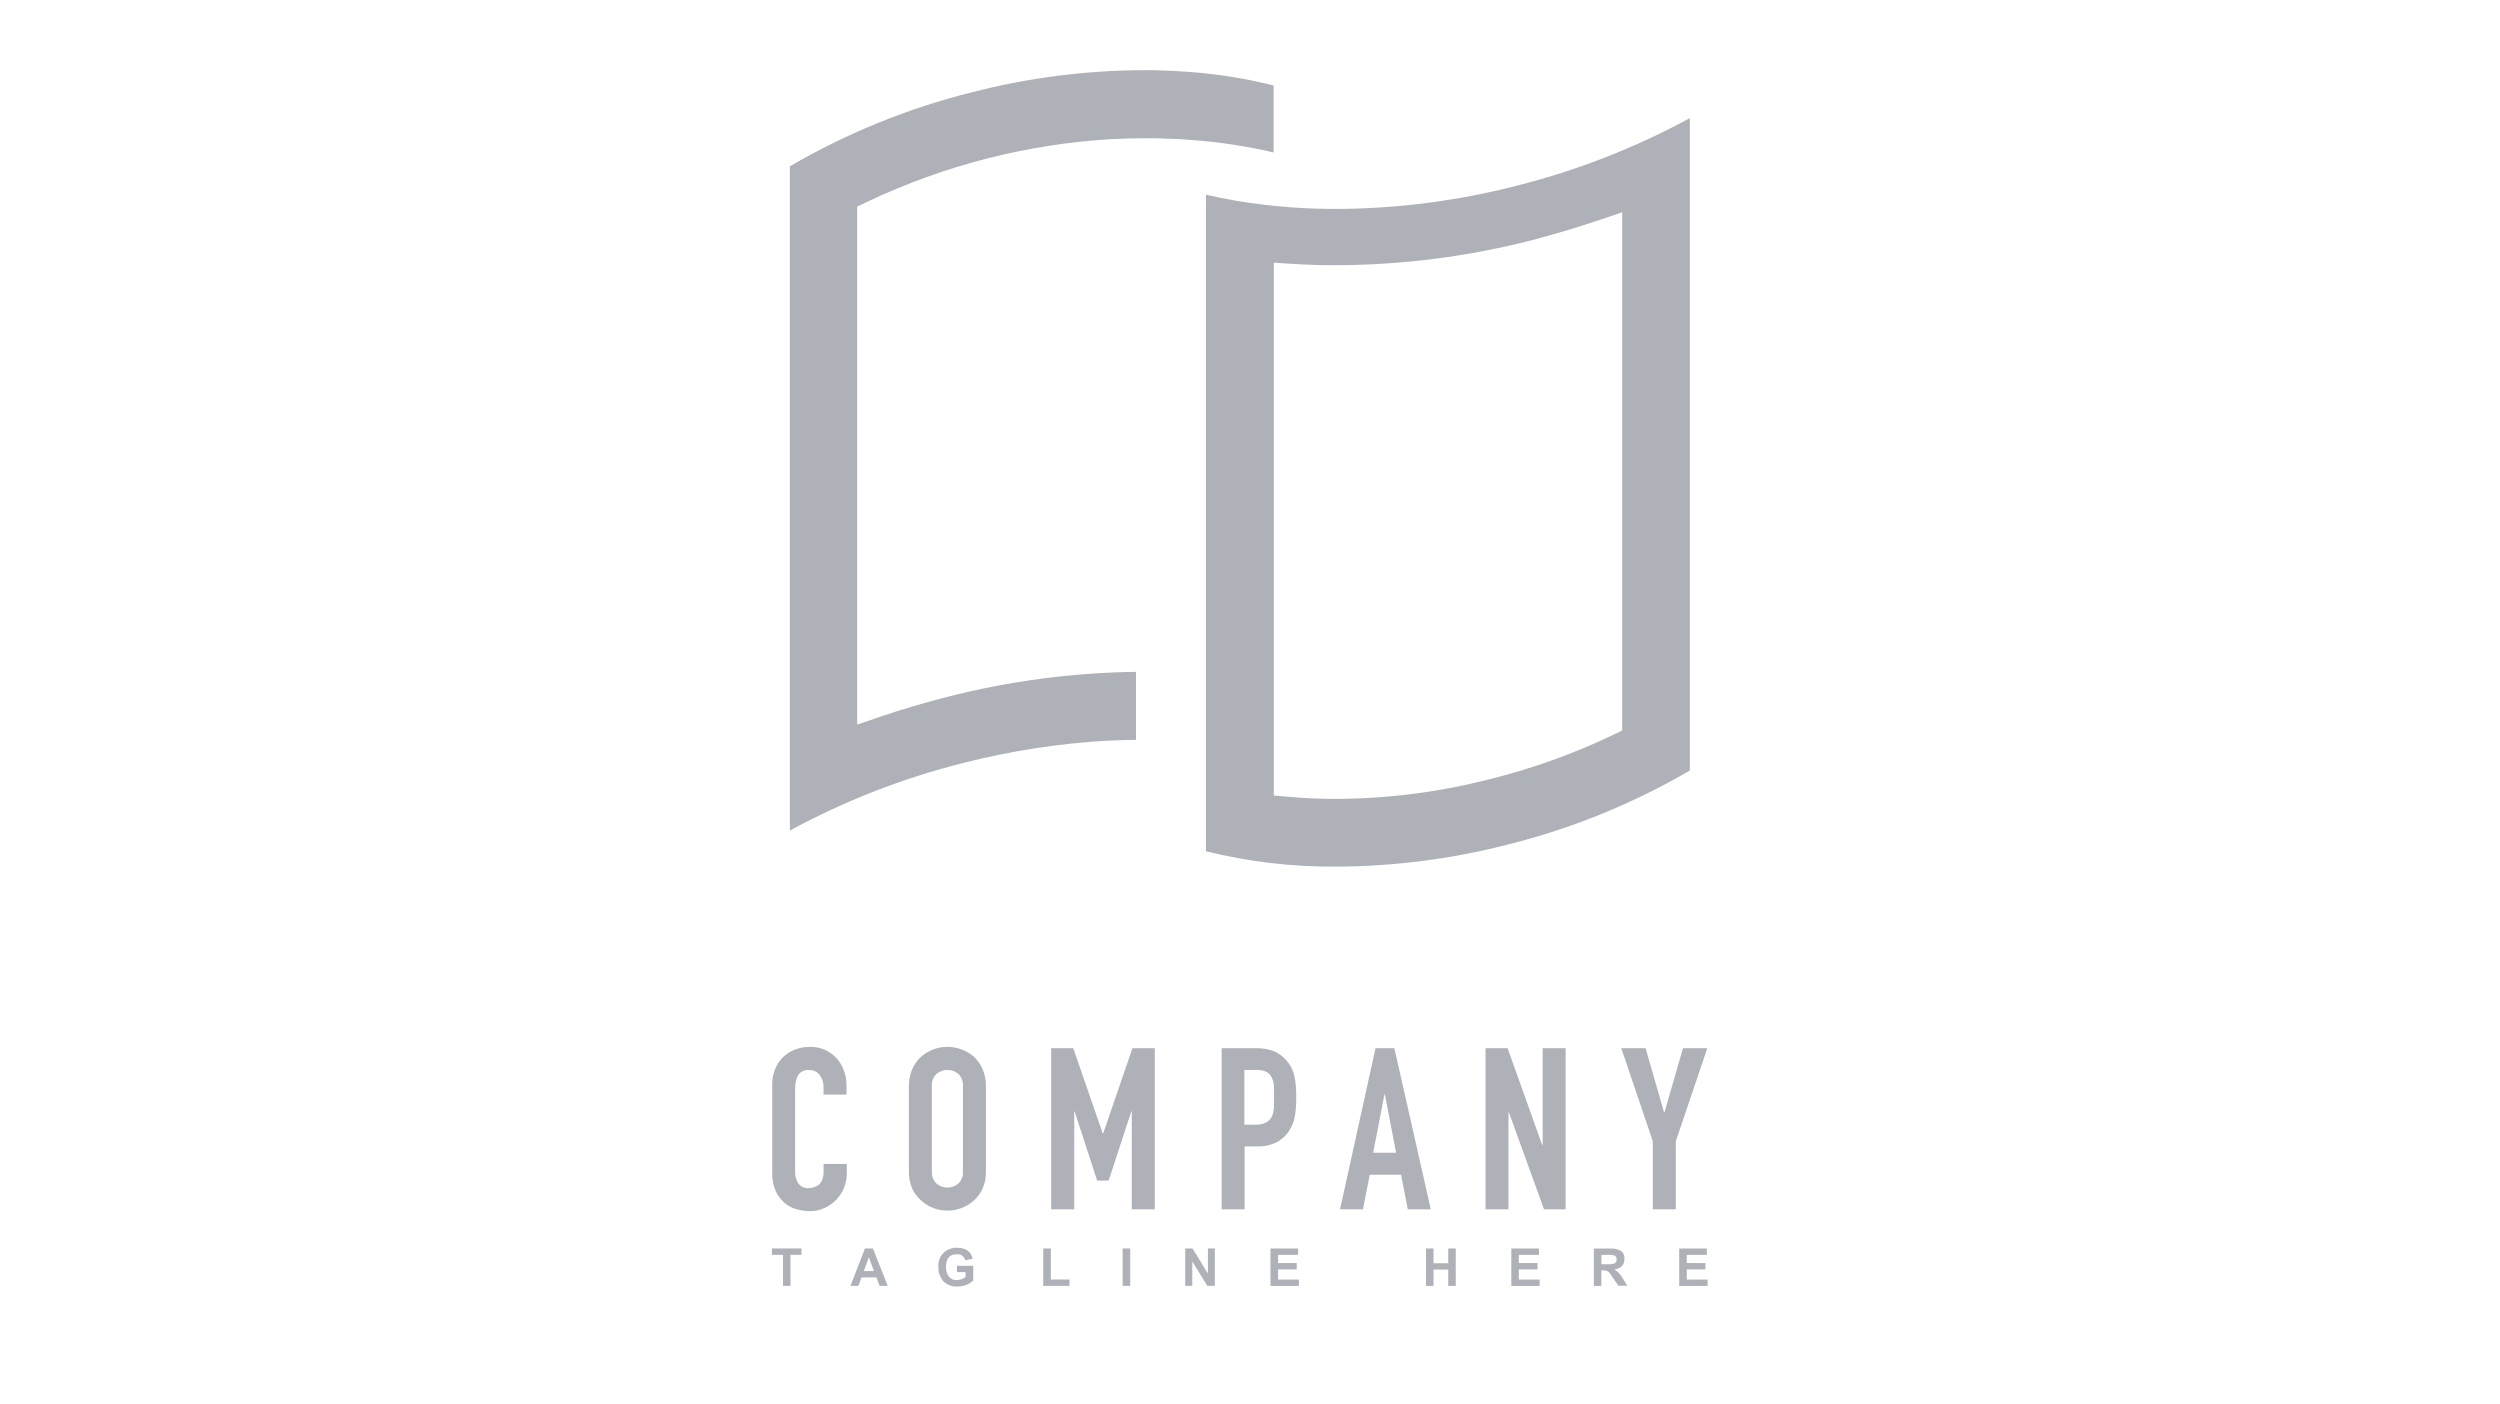
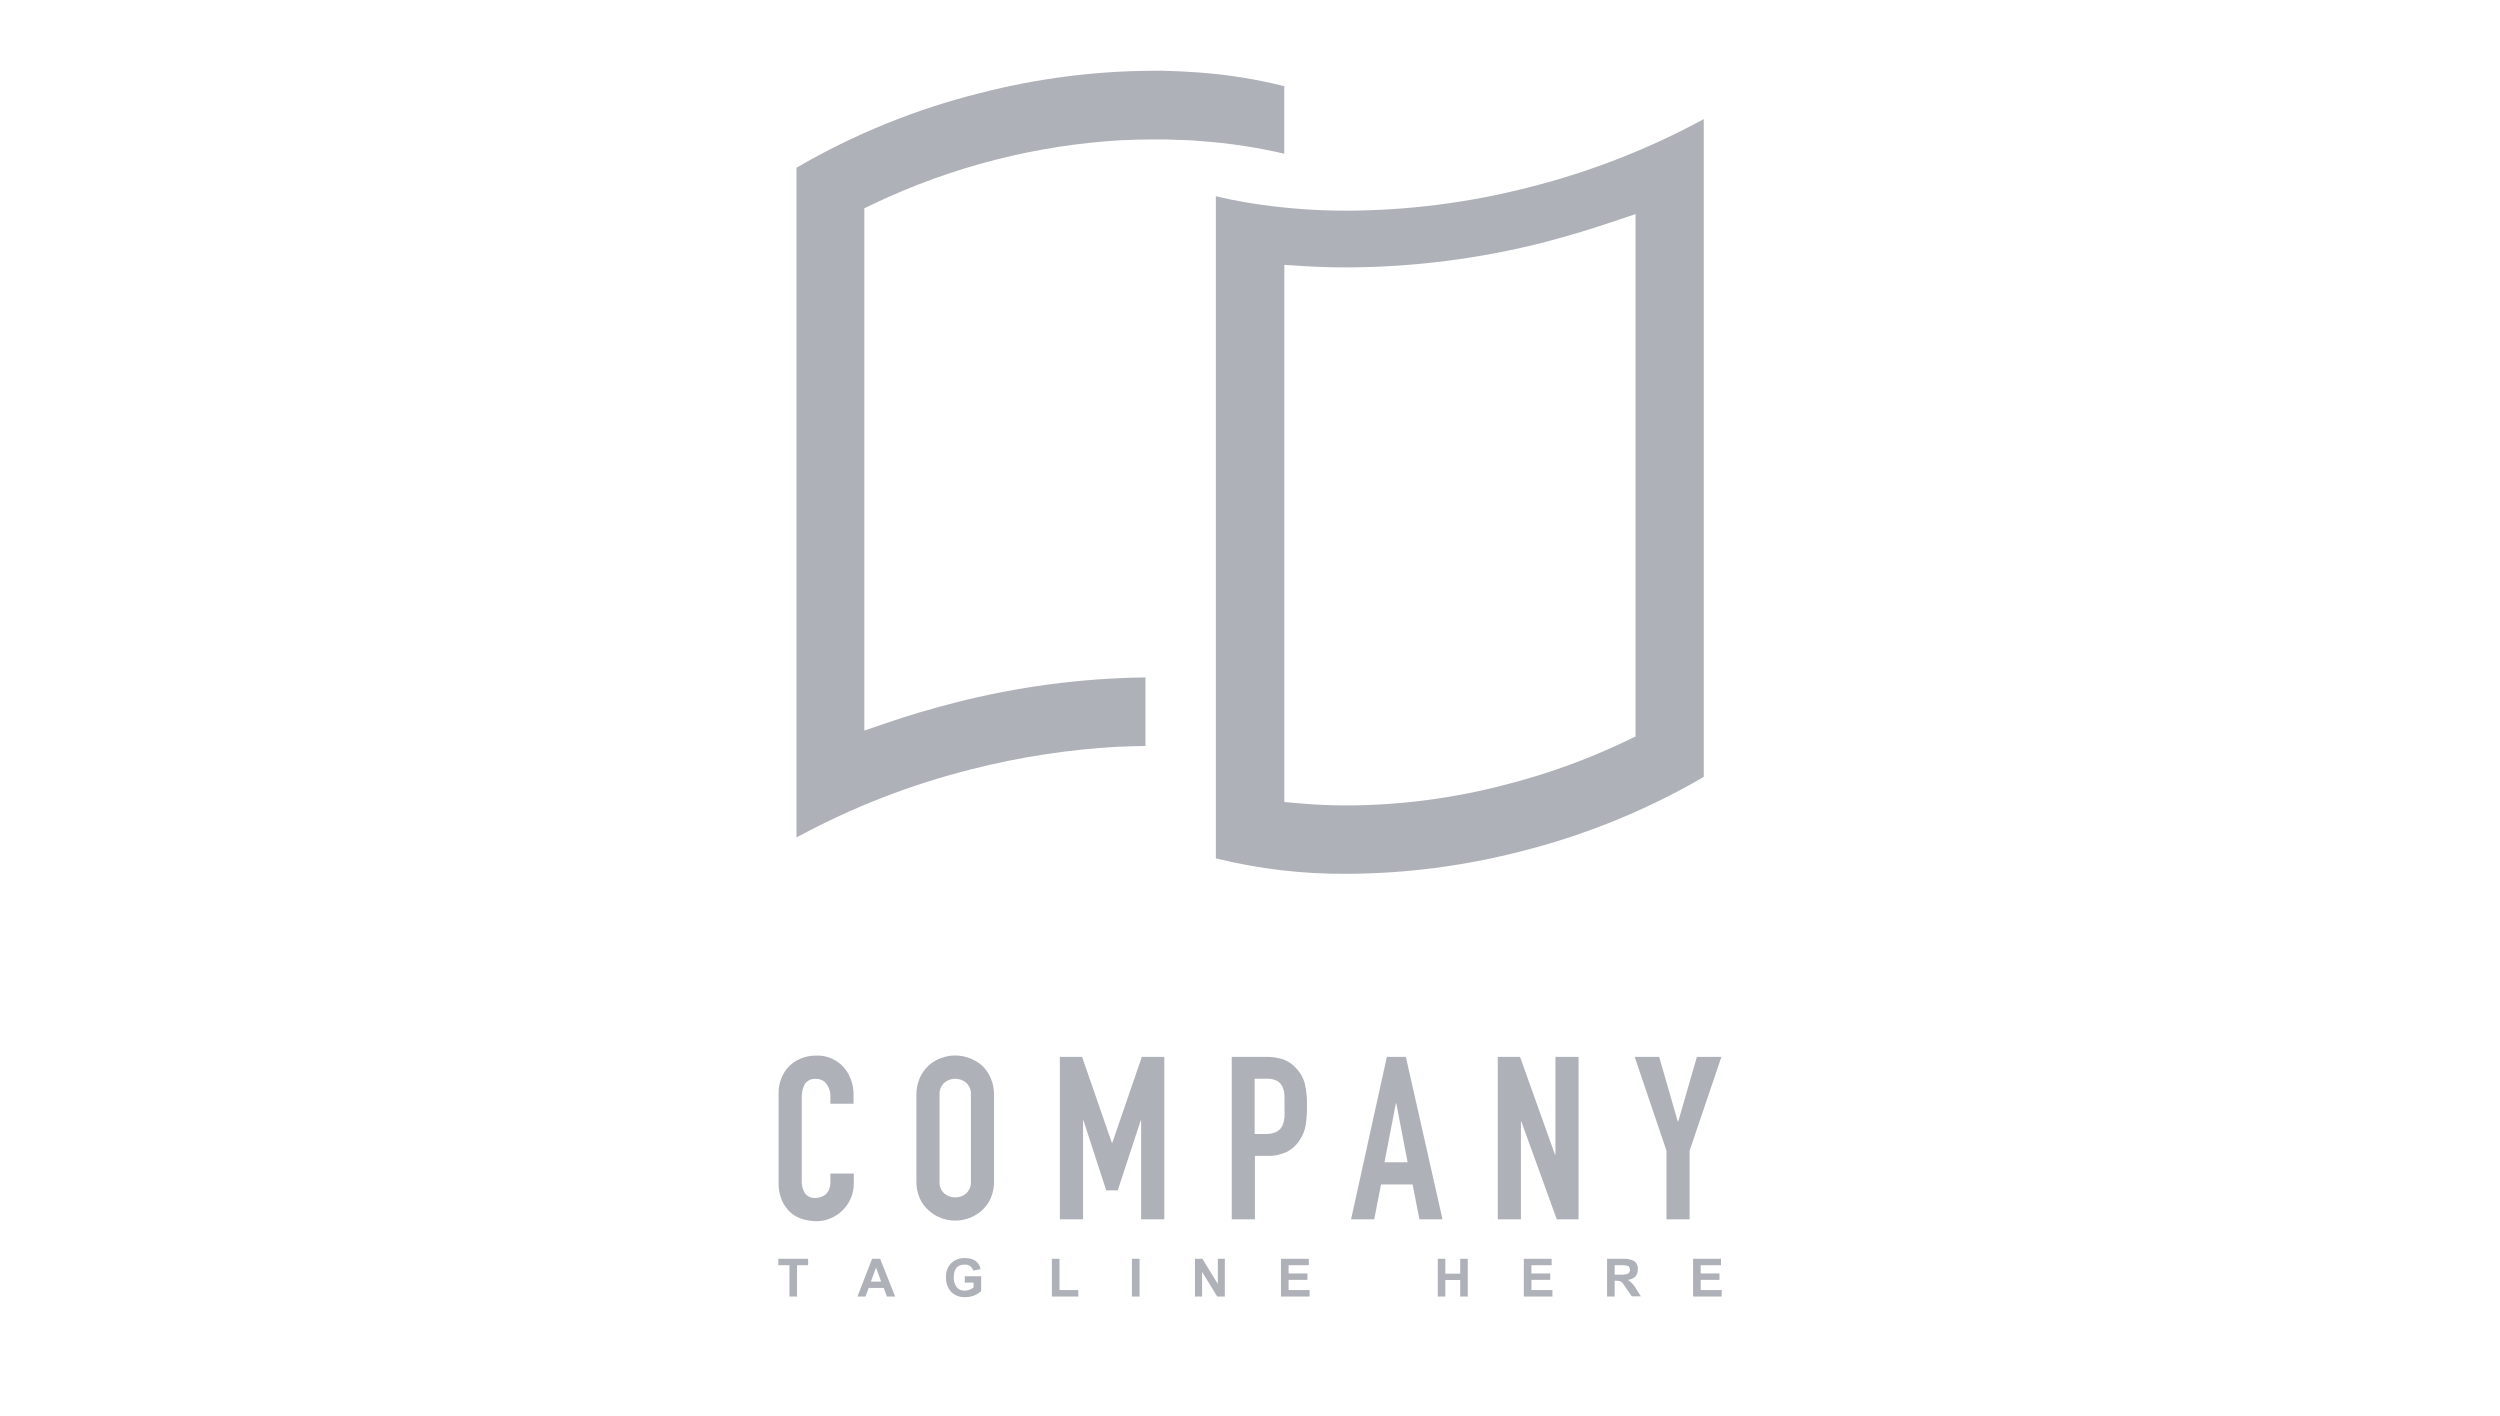
- <svg xmlns="http://www.w3.org/2000/svg" version="1.1" width="57" height="32" viewBox="0 0 57 32">
-   <path fill="#afb1b8" d="M26.727 3.165h-0.073c-0.112-0.007-0.224-0.010-0.336-0.012v0h-0.243c-0.212 0-0.428 0.005-0.642 0.016-0.016-0.001-0.032-0.001-0.049 0-1.944 0.11-3.848 0.596-5.609 1.431l-0.231 0.111v11.809l0.54-0.183c0.474-0.163 0.978-0.309 1.5-0.445 1.411-0.362 2.861-0.555 4.317-0.574v1.551c-0.193 0.001-0.38 0.007-0.568 0.016h-0.045c-1.121 0.061-2.233 0.232-3.322 0.51-1.378 0.345-2.708 0.863-3.957 1.542v-15.145c1.298-0.757 2.695-1.325 4.151-1.688 1.278-0.33 2.593-0.5 3.913-0.504h0.228c0.273 0.007 0.538 0.019 0.788 0.038 0.658 0.046 1.31 0.15 1.95 0.311v1.527c-0.621-0.145-1.253-0.24-1.889-0.285-0.013-0.001-0.026-0.002-0.039-0.003-0.132-0.011-0.263-0.022-0.386-0.022zM29.415 4.726c0.339 0.026 0.689 0.038 1.044 0.038 1.388-0.005 2.769-0.182 4.114-0.528 1.378-0.346 2.706-0.865 3.956-1.543v14.875c-1.298 0.756-2.696 1.325-4.153 1.688-1.279 0.329-2.593 0.498-3.913 0.503-1 0.008-1.997-0.11-2.968-0.35v-14.971c0.229 0.053 0.465 0.102 0.706 0.142 0.394 0.066 0.81 0.115 1.214 0.145zM36.985 4.841l-0.54 0.182c-0.497 0.167-0.997 0.316-1.5 0.449-1.465 0.377-2.971 0.57-4.483 0.575-0.352 0-0.676-0.010-0.989-0.030l-0.43-0.028v12.148l0.37 0.033c0.343 0.030 0.696 0.045 1.052 0.045 1.191-0.005 2.377-0.159 3.531-0.457 0.95-0.238 1.874-0.57 2.759-0.991l0.231-0.111v-11.813z" />
-   <path fill="#afb1b8" d="M19.060 24.113c-0.078-0.080-0.171-0.144-0.274-0.186s-0.214-0.061-0.326-0.057c-0.119-0.002-0.237 0.021-0.347 0.065-0.101 0.040-0.193 0.101-0.27 0.178s-0.135 0.17-0.174 0.271c-0.042 0.107-0.063 0.22-0.062 0.335v2.023c-0.005 0.143 0.022 0.284 0.080 0.415 0.048 0.104 0.117 0.196 0.202 0.271 0.081 0.068 0.176 0.117 0.278 0.144 0.098 0.028 0.2 0.042 0.302 0.042 0.113 0.001 0.224-0.023 0.326-0.070 0.101-0.044 0.193-0.108 0.27-0.187 0.075-0.079 0.135-0.171 0.177-0.271 0.043-0.102 0.065-0.212 0.065-0.323v-0.226h-0.529v0.18c0.002 0.062-0.009 0.123-0.031 0.18-0.017 0.043-0.043 0.082-0.077 0.114-0.033 0.026-0.070 0.046-0.111 0.058-0.036 0.012-0.073 0.018-0.111 0.019-0.047 0.006-0.095-0.002-0.139-0.021s-0.081-0.049-0.11-0.088c-0.050-0.081-0.074-0.176-0.070-0.271v-1.887c-0.003-0.105 0.019-0.208 0.065-0.302 0.027-0.043 0.066-0.077 0.112-0.098s0.097-0.030 0.147-0.024c0.046-0.002 0.091 0.008 0.132 0.028s0.077 0.049 0.104 0.086c0.059 0.078 0.090 0.173 0.088 0.271v0.175h0.524v-0.206c0.001-0.121-0.021-0.241-0.065-0.354-0.039-0.106-0.099-0.203-0.177-0.285z" />
-   <path fill="#afb1b8" d="M22.202 24.090c-0.169-0.142-0.381-0.221-0.602-0.222-0.108 0-0.215 0.020-0.316 0.057-0.103 0.037-0.198 0.093-0.279 0.165-0.088 0.079-0.158 0.175-0.205 0.283-0.053 0.124-0.079 0.257-0.077 0.392v1.941c-0.004 0.137 0.023 0.272 0.077 0.397 0.048 0.104 0.118 0.197 0.205 0.271 0.081 0.075 0.176 0.133 0.279 0.171 0.101 0.037 0.208 0.056 0.316 0.057s0.215-0.020 0.316-0.057c0.105-0.038 0.202-0.096 0.286-0.171 0.084-0.076 0.152-0.168 0.2-0.271 0.054-0.125 0.081-0.261 0.077-0.397v-1.941c0.003-0.135-0.024-0.268-0.077-0.392-0.047-0.107-0.115-0.203-0.2-0.283zM21.955 26.706c0.004 0.052-0.003 0.104-0.021 0.152s-0.047 0.092-0.084 0.128c-0.070 0.059-0.158 0.091-0.249 0.091s-0.179-0.032-0.249-0.091c-0.037-0.036-0.066-0.080-0.084-0.128s-0.025-0.101-0.021-0.152v-1.941c-0.004-0.052 0.003-0.104 0.021-0.152s0.047-0.092 0.084-0.128c0.070-0.059 0.158-0.091 0.249-0.091s0.179 0.032 0.249 0.091c0.037 0.036 0.066 0.080 0.084 0.128s0.025 0.101 0.021 0.152v1.941z" />
-   <path fill="#afb1b8" d="M26.329 27.573v-3.674h-0.509l-0.668 1.945h-0.009l-0.673-1.945h-0.503v3.674h0.525v-2.235h0.009l0.514 1.58h0.262l0.518-1.58h0.009v2.235h0.525z" />
-   <path fill="#afb1b8" d="M29.311 24.157c-0.081-0.091-0.183-0.16-0.297-0.201-0.123-0.040-0.251-0.059-0.38-0.057h-0.78v3.674h0.523v-1.435h0.27c0.163 0.007 0.326-0.027 0.472-0.1 0.119-0.066 0.218-0.163 0.287-0.281 0.061-0.098 0.101-0.206 0.12-0.32 0.021-0.138 0.030-0.278 0.028-0.418 0.005-0.176-0.012-0.353-0.051-0.525-0.035-0.127-0.101-0.243-0.193-0.338zM29.041 25.277c-0.002 0.067-0.019 0.132-0.049 0.191-0.030 0.056-0.077 0.102-0.135 0.129-0.078 0.035-0.162 0.050-0.247 0.046h-0.239v-1.249h0.27c0.081-0.004 0.162 0.012 0.236 0.046 0.054 0.031 0.097 0.079 0.123 0.136 0.029 0.065 0.044 0.134 0.046 0.205 0 0.077 0 0.159 0 0.244s0.005 0.174 0 0.252h-0.005z" />
-   <path fill="#afb1b8" d="M31.791 23.899h-0.429l-0.809 3.674h0.523l0.154-0.789h0.714l0.154 0.789h0.524l-0.83-3.674zM31.308 26.283l0.258-1.332h0.009l0.256 1.332h-0.524z" />
-   <path fill="#afb1b8" d="M35.173 26.112h-0.009l-0.791-2.213h-0.503v3.674h0.523v-2.209h0.011l0.8 2.209h0.492v-3.674h-0.523v2.213z" />
-   <path fill="#afb1b8" d="M38.372 23.899l-0.421 1.461h-0.011l-0.421-1.461h-0.554l0.719 2.121v1.553h0.524v-1.553l0.719-2.121h-0.554z" />
-   <path fill="#afb1b8" d="M17.6 28.61h0.252v0.708h0.171v-0.708h0.251v-0.145h-0.675v0.145z" />
-   <path fill="#afb1b8" d="M19.721 28.465l-0.331 0.853h0.182l0.070-0.194h0.34l0.073 0.194h0.186l-0.339-0.853h-0.182zM19.694 28.981l0.116-0.316 0.116 0.316h-0.232z" />
-   <path fill="#afb1b8" d="M21.818 29.004h0.197v0.11c-0.058 0.046-0.129 0.071-0.202 0.072-0.034 0.002-0.069-0.004-0.1-0.019s-0.059-0.036-0.081-0.063c-0.045-0.065-0.068-0.143-0.063-0.222 0-0.19 0.082-0.285 0.246-0.285 0.043-0.004 0.086 0.007 0.121 0.032s0.061 0.062 0.072 0.104l0.169-0.033c-0.036-0.167-0.156-0.251-0.362-0.251-0.11-0.003-0.216 0.036-0.298 0.11-0.043 0.042-0.076 0.094-0.097 0.15s-0.030 0.117-0.025 0.178c-0.005 0.117 0.034 0.231 0.109 0.32 0.042 0.043 0.092 0.077 0.148 0.098s0.116 0.031 0.176 0.027c0.134 0.004 0.263-0.045 0.362-0.136v-0.336h-0.37v0.144z" />
-   <path fill="#afb1b8" d="M23.959 28.465h-0.173v0.853h0.598v-0.145h-0.425v-0.708z" />
-   <path fill="#afb1b8" d="M25.769 28.465h-0.173v0.853h0.173v-0.853z" />
-   <path fill="#afb1b8" d="M27.539 29.035l-0.349-0.57h-0.167v0.853h0.161v-0.557l0.343 0.557h0.171v-0.853h-0.158v0.57z" />
-   <path fill="#afb1b8" d="M29.14 28.943h0.425v-0.145h-0.425v-0.187h0.457v-0.145h-0.63v0.853h0.648v-0.145h-0.475v-0.231z" />
-   <path fill="#afb1b8" d="M33.020 28.802h-0.336v-0.336h-0.171v0.853h0.171v-0.373h0.336v0.373h0.171v-0.853h-0.171v0.336z" />
-   <path fill="#afb1b8" d="M34.629 28.943h0.426v-0.145h-0.426v-0.187h0.459v-0.145h-0.63v0.853h0.646v-0.145h-0.475v-0.231z" />
-   <path fill="#afb1b8" d="M36.812 28.943c0.148-0.023 0.224-0.102 0.224-0.237 0.004-0.036-0.001-0.073-0.016-0.106s-0.038-0.062-0.068-0.083c-0.077-0.039-0.163-0.056-0.25-0.050h-0.362v0.853h0.171v-0.357h0.034c0.037-0.002 0.073 0.004 0.107 0.019 0.025 0.015 0.046 0.037 0.061 0.062l0.186 0.271h0.205l-0.104-0.167c-0.046-0.082-0.111-0.153-0.189-0.205zM36.64 28.825h-0.127v-0.214h0.135c0.059-0.005 0.118 0.002 0.174 0.020 0.012 0.011 0.022 0.025 0.029 0.040s0.009 0.032 0.009 0.049c-0.001 0.017-0.005 0.033-0.013 0.048s-0.019 0.027-0.032 0.037c-0.056 0.017-0.115 0.024-0.174 0.020z" />
-   <path fill="#afb1b8" d="M38.458 28.943h0.425v-0.145h-0.425v-0.187h0.459v-0.145h-0.631v0.853h0.648v-0.145h-0.475v-0.231z" />
+ <svg xmlns="http://www.w3.org/2000/svg" width="106" height="60" fill="none">
+   <path fill-rule="evenodd" clip-rule="evenodd" d="M50.114 5.935h-.137c-.21-.013-.42-.018-.63-.023h-.455c-.397 0-.802.01-1.204.03a.625.625 0 0 0-.091 0A28.275 28.275 0 0 0 37.08 8.625l-.432.208v22.142l1.012-.344c.888-.305 1.834-.58 2.813-.834a34.329 34.329 0 0 1 8.095-1.075v2.909c-.362.002-.713.012-1.065.03h-.084a32.36 32.36 0 0 0-6.228.956 31.635 31.635 0 0 0-7.42 2.892V7.112a29.727 29.727 0 0 1 7.785-3.166A29.793 29.793 0 0 1 48.892 3h.427c.511.013 1.01.036 1.478.071 1.233.087 2.456.282 3.655.583v2.863a22.623 22.623 0 0 0-3.541-.534l-.073-.006c-.247-.021-.494-.042-.724-.042Zm5.039 2.926c.635.049 1.293.072 1.958.072a31.467 31.467 0 0 0 7.713-.99A31.777 31.777 0 0 0 72.24 5.05v27.89a29.815 29.815 0 0 1-7.786 3.166 29.943 29.943 0 0 1-7.337.944 22.405 22.405 0 0 1-5.565-.656V8.322c.43.1.873.191 1.323.267.739.125 1.518.216 2.277.272Zm14.194.217-1.012.34c-.93.313-1.87.593-2.813.842a34.263 34.263 0 0 1-8.406 1.078c-.66 0-1.267-.018-1.854-.056l-.807-.053V34.006l.693.06c.642.057 1.305.085 1.973.085a26.884 26.884 0 0 0 6.62-.857 27.764 27.764 0 0 0 5.174-1.86l.432-.208V9.078Z" fill="#AFB1B8" />
+   <path d="M35.737 45.212a1.491 1.491 0 0 0-1.126-.455 1.672 1.672 0 0 0-.65.122 1.464 1.464 0 0 0-.832.842c-.08.2-.119.413-.116.628v3.794c-.01.267.042.533.149.778.09.195.219.368.38.509.151.127.329.22.52.27.185.051.376.078.567.078.211.002.42-.043.612-.132a1.6 1.6 0 0 0 .96-1.465v-.424h-.993v.338a.88.88 0 0 1-.058.338.608.608 0 0 1-.144.214.697.697 0 0 1-.415.145.503.503 0 0 1-.465-.204.898.898 0 0 1-.132-.508v-3.538c-.006-.196.036-.39.122-.567a.507.507 0 0 1 .485-.229.527.527 0 0 1 .443.214.806.806 0 0 1 .164.509v.328h.982v-.387a1.79 1.79 0 0 0-.121-.664 1.56 1.56 0 0 0-.332-.534ZM41.629 45.17a1.765 1.765 0 0 0-1.128-.418c-.202 0-.403.037-.592.107A1.56 1.56 0 0 0 39 45.7c-.1.231-.15.482-.145.735v3.638c-.007.256.043.51.145.745.09.196.22.37.384.509.152.14.33.25.524.32.19.07.39.106.592.107a1.714 1.714 0 0 0 1.128-.427c.158-.142.285-.315.374-.509.102-.234.151-.489.145-.745v-3.639a1.77 1.77 0 0 0-.145-.734 1.641 1.641 0 0 0-.374-.532Zm-.463 4.904a.656.656 0 0 1-.197.527.727.727 0 0 1-.934 0 .65.65 0 0 1-.197-.527v-3.639a.653.653 0 0 1 .197-.526.726.726 0 0 1 .934 0 .652.652 0 0 1 .197.526v3.64ZM49.367 51.7v-6.89h-.953l-1.253 3.647h-.017l-1.263-3.646h-.943v6.888h.984v-4.19h.018l.963 2.962h.491l.971-2.962h.018v4.19h.984ZM54.958 45.294c-.151-.17-.343-.3-.556-.377a2.184 2.184 0 0 0-.714-.107h-1.462v6.89h.982v-2.691h.505c.307.014.611-.051.886-.188a1.43 1.43 0 0 0 .539-.527c.113-.183.19-.387.225-.6a4.9 4.9 0 0 0 .053-.783c.01-.33-.023-.662-.096-.984a1.466 1.466 0 0 0-.362-.633Zm-.506 2.1a.867.867 0 0 1-.091.359.552.552 0 0 1-.253.241 1.006 1.006 0 0 1-.463.087h-.448v-2.342h.506a.942.942 0 0 1 .443.086.556.556 0 0 1 .23.254c.054.121.083.252.086.384v.458c0 .16.01.326 0 .473h-.01ZM59.608 44.81h-.805l-1.518 6.89h.982l.288-1.48h1.339l.288 1.48h.981l-1.555-6.89Zm-.906 4.471.483-2.497h.018l.48 2.497h-.981ZM65.95 48.96h-.018l-1.482-4.15h-.944v6.89h.981v-4.143h.02l1.5 4.142h.924v-6.888h-.981v4.15ZM71.948 44.81l-.79 2.74h-.02l-.79-2.74H69.31l1.348 3.978v2.911h.982v-2.911l1.348-3.977h-1.04ZM33 53.645h.473v1.327h.321v-1.328h.47v-.272H33v.273ZM36.977 53.372l-.62 1.6h.341l.132-.364h.638l.136.364h.35l-.636-1.6h-.341Zm-.05.967.217-.593.217.593h-.435ZM40.908 54.382h.37v.206a.613.613 0 0 1-.38.135.404.404 0 0 1-.34-.153.67.67 0 0 1-.118-.417c0-.356.154-.534.46-.534a.337.337 0 0 1 .362.255l.316-.062c-.068-.312-.293-.47-.678-.47a.804.804 0 0 0-.559.206.78.78 0 0 0-.23.615.872.872 0 0 0 .205.6.776.776 0 0 0 .607.235.96.96 0 0 0 .678-.255v-.63h-.693v.27ZM44.923 53.372h-.324v1.6h1.12V54.7h-.796v-1.328ZM48.318 53.372h-.324v1.6h.324v-1.6ZM51.636 54.44l-.655-1.068h-.313v1.6h.3v-1.045l.643 1.045h.322v-1.6h-.297v1.069ZM54.637 54.267h.797v-.272h-.797v-.35h.857v-.273h-1.181v1.6h1.214V54.7h-.89v-.433ZM61.912 54.003h-.63v-.63h-.32v1.599h.32v-.7h.63v.7h.322v-1.6h-.322v.631ZM64.93 54.267h.8v-.272h-.8v-.35h.86v-.273H64.61v1.6h1.212V54.7h-.89v-.433ZM69.023 54.268c.279-.044.42-.191.42-.445a.383.383 0 0 0-.157-.356.904.904 0 0 0-.468-.094h-.678v1.599h.322v-.669h.063a.431.431 0 0 1 .2.036c.047.029.086.069.114.117l.349.508h.384l-.195-.312a1.115 1.115 0 0 0-.354-.384Zm-.324-.222h-.237v-.401h.253a.84.84 0 0 1 .326.038.21.21 0 0 1-.015.325.913.913 0 0 1-.327.038ZM72.11 54.267h.796v-.272h-.796v-.35h.86v-.273h-1.184v1.6H73V54.7h-.89v-.433Z" fill="#AFB1B8" />
</svg>
